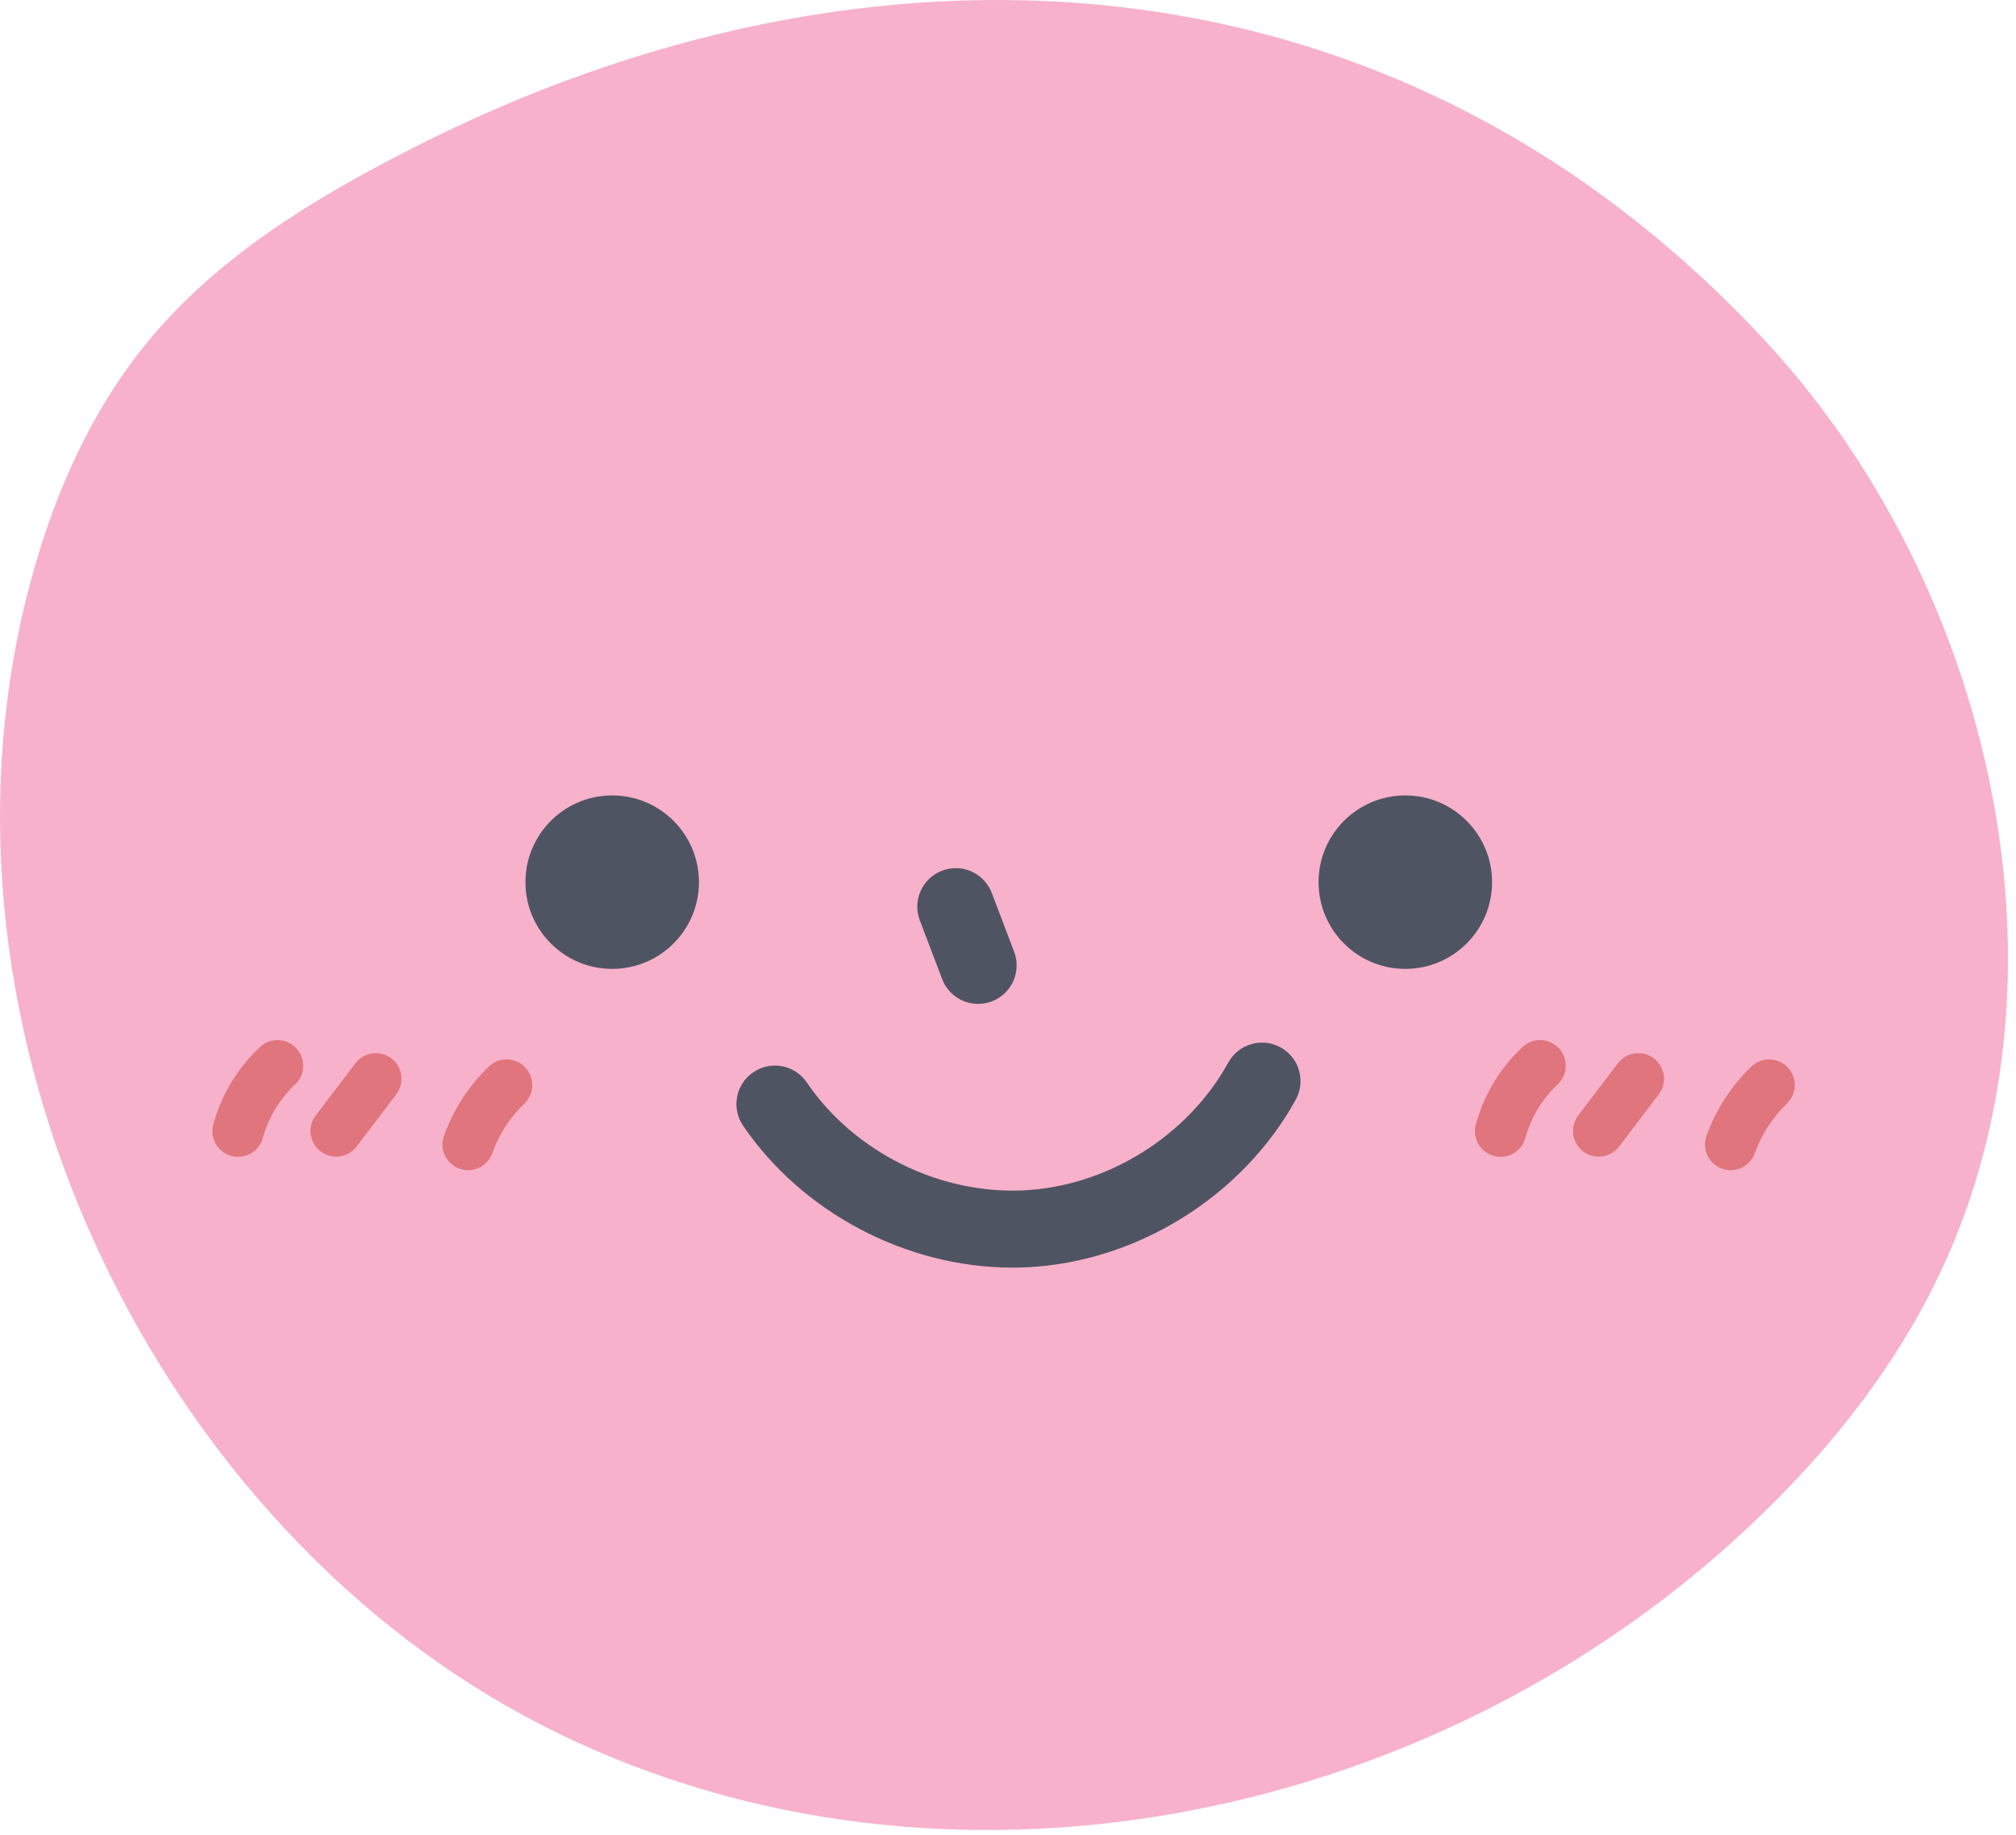
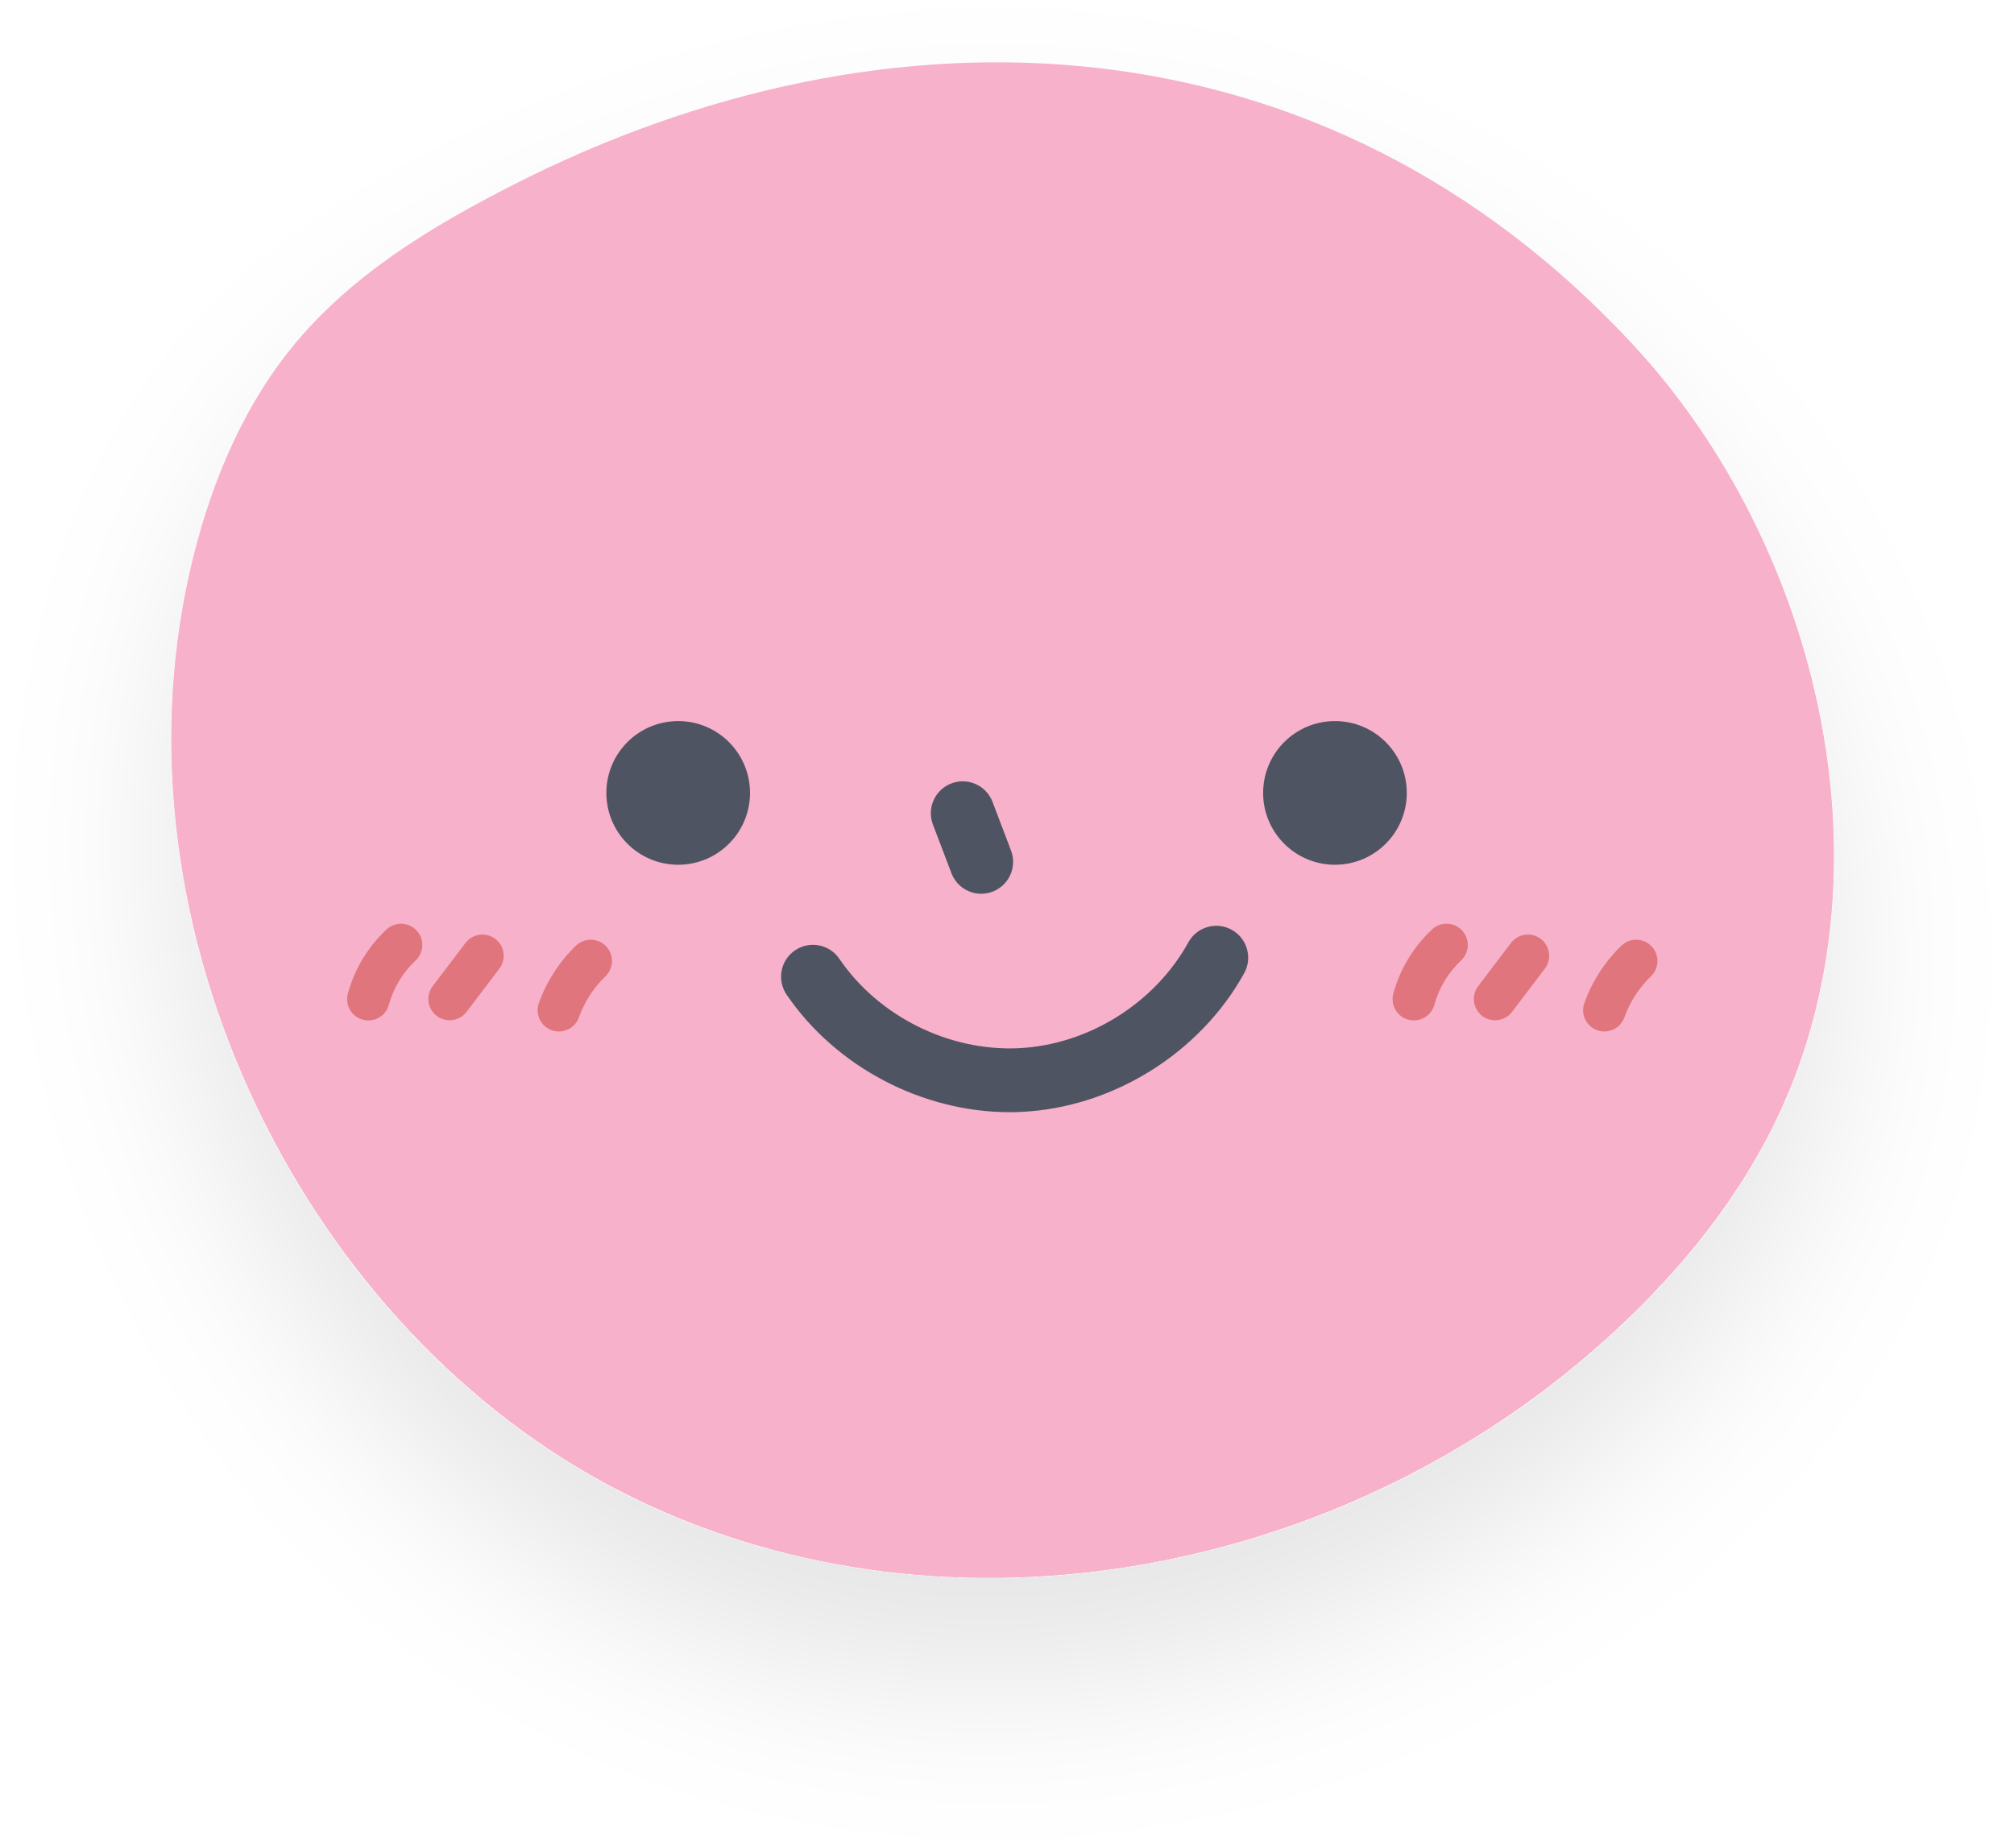
- <svg xmlns="http://www.w3.org/2000/svg" width="212" height="193" viewBox="0 0 212 193" fill="none">
-   <path d="M43.423 15.561C33.004 20.868 22.672 27.075 15.176 36.386C8.67 44.467 4.638 54.521 2.311 64.844C-7.966 110.431 17.06 160.97 56.947 181.432C96.834 201.893 147.547 192.931 181.491 162.784C190.24 155.013 198.058 145.88 203.385 135.193C219.287 103.297 209.498 61.568 185.612 35.83C146.307 -6.52 91.043 -8.697 43.423 15.561Z" fill="#F7B1CB" />
-   <path d="M64.378 101.907C69.416 101.907 73.5 97.823 73.5 92.785C73.5 87.746 69.416 83.662 64.378 83.662C59.34 83.662 55.255 87.746 55.255 92.785C55.255 97.823 59.34 101.907 64.378 101.907Z" fill="#4F5463" />
-   <path d="M147.781 101.907C152.82 101.907 156.904 97.823 156.904 92.785C156.904 87.746 152.82 83.662 147.781 83.662C142.743 83.662 138.659 87.746 138.659 92.785C138.659 97.823 142.743 101.907 147.781 101.907Z" fill="#4F5463" />
-   <path d="M99.076 102.98C99.691 104.596 101.228 105.59 102.861 105.59C103.339 105.59 103.826 105.505 104.3 105.324C106.389 104.529 107.439 102.191 106.644 100.101L104.295 93.923C103.501 91.833 101.166 90.783 99.072 91.577C96.982 92.371 95.932 94.71 96.726 96.8L99.076 102.98Z" fill="#4F5463" />
-   <path d="M134.665 110.163C132.708 109.084 130.244 109.799 129.166 111.757C124.897 119.509 116.427 124.788 107.587 125.205C98.741 125.605 89.817 121.163 84.838 113.847C83.581 111.998 81.062 111.52 79.213 112.778C77.365 114.036 76.887 116.554 78.145 118.403C84.39 127.581 95.378 133.328 106.469 133.328C106.969 133.328 107.469 133.317 107.968 133.293C119.558 132.747 130.662 125.826 136.259 115.662C137.338 113.704 136.624 111.242 134.665 110.163Z" fill="#4F5463" />
-   <path d="M25.036 121.678C24.802 121.678 24.564 121.647 24.327 121.582C22.888 121.191 22.039 119.708 22.431 118.27C23.28 115.149 24.978 112.332 27.342 110.123C28.43 109.105 30.139 109.163 31.157 110.253C32.174 111.343 32.116 113.051 31.027 114.068C29.42 115.57 28.217 117.565 27.639 119.686C27.312 120.888 26.224 121.678 25.036 121.678Z" fill="#E0757D" />
-   <path d="M35.349 121.657C34.78 121.657 34.206 121.477 33.718 121.107C32.531 120.206 32.3 118.512 33.201 117.325L37.37 111.837C38.273 110.651 39.965 110.421 41.152 111.32C42.339 112.222 42.57 113.916 41.669 115.103L37.5 120.59C36.969 121.289 36.164 121.657 35.349 121.657Z" fill="#E0757D" />
-   <path d="M49.228 123.081C48.927 123.081 48.622 123.031 48.322 122.925C46.918 122.424 46.185 120.88 46.685 119.476C47.664 116.727 49.295 114.204 51.401 112.181C52.477 111.148 54.185 111.184 55.217 112.258C56.25 113.333 56.216 115.042 55.141 116.075C53.636 117.52 52.47 119.323 51.771 121.287C51.377 122.392 50.337 123.081 49.228 123.081Z" fill="#E0757D" />
-   <path d="M157.802 121.678C157.568 121.678 157.33 121.647 157.093 121.582C155.654 121.191 154.805 119.708 155.197 118.27C156.045 115.149 157.744 112.332 160.108 110.123C161.196 109.105 162.905 109.163 163.923 110.253C164.94 111.343 164.882 113.051 163.793 114.068C162.186 115.57 160.982 117.565 160.405 119.686C160.078 120.888 158.99 121.678 157.802 121.678Z" fill="#E0757D" />
-   <path d="M168.115 121.657C167.546 121.657 166.972 121.477 166.484 121.107C165.297 120.206 165.065 118.512 165.967 117.325L170.136 111.837C171.038 110.651 172.731 110.421 173.918 111.32C175.105 112.222 175.336 113.916 174.435 115.103L170.266 120.59C169.735 121.289 168.93 121.657 168.115 121.657Z" fill="#E0757D" />
-   <path d="M181.994 123.081C181.693 123.081 181.388 123.031 181.088 122.925C179.684 122.424 178.951 120.88 179.451 119.476C180.43 116.727 182.061 114.204 184.166 112.181C185.243 111.148 186.951 111.184 187.983 112.258C189.016 113.333 188.981 115.042 187.907 116.075C186.402 117.52 185.236 119.323 184.537 121.287C184.143 122.392 183.103 123.081 181.994 123.081Z" fill="#E0757D" />
+ <svg xmlns="http://www.w3.org/2000/svg" width="97" height="89" viewBox="0 0 97 89" fill="none">
+   <g filter="url(#filter0_d_2_19968)">
+     <path d="M24.716 8.902C20.765 10.915 16.846 13.269 14.003 16.8C11.536 19.865 10.007 23.678 9.124 27.593C5.226 44.882 14.718 64.05 29.845 71.811C44.973 79.571 64.207 76.172 77.081 64.738C80.399 61.791 83.364 58.327 85.384 54.274C91.415 42.177 87.703 26.35 78.643 16.589C63.736 0.527 42.777 -0.298 24.716 8.902Z" fill="#F7B1CB" />
+     <path d="M32.664 41.65C34.574 41.65 36.123 40.101 36.123 38.19C36.123 36.279 34.574 34.73 32.664 34.73C30.753 34.73 29.204 36.279 29.204 38.19C29.204 40.101 30.753 41.65 32.664 41.65Z" fill="#4F5463" />
+     <path d="M64.296 41.65C66.206 41.65 67.755 40.101 67.755 38.19C67.755 36.279 66.206 34.73 64.296 34.73C62.385 34.73 60.836 36.279 60.836 38.19C60.836 40.101 62.385 41.65 64.296 41.65Z" fill="#4F5463" />
+     <path d="M45.824 42.057C46.057 42.669 46.64 43.047 47.259 43.047C47.44 43.047 47.625 43.014 47.805 42.946C48.597 42.644 48.995 41.757 48.694 40.965L47.803 38.621C47.502 37.829 46.616 37.431 45.822 37.732C45.029 38.033 44.631 38.92 44.932 39.713L45.824 42.057Z" fill="#4F5463" />
+     <path d="M59.321 44.781C58.579 44.371 57.644 44.643 57.235 45.386C55.616 48.326 52.404 50.328 49.051 50.486C45.697 50.638 42.312 48.953 40.424 46.178C39.947 45.477 38.991 45.295 38.29 45.773C37.589 46.25 37.408 47.205 37.885 47.906C40.254 51.387 44.421 53.567 48.627 53.567C48.817 53.567 49.007 53.562 49.196 53.553C53.592 53.346 57.803 50.721 59.926 46.867C60.335 46.124 60.064 45.19 59.321 44.781Z" fill="#4F5463" />
+     <path d="M17.743 49.148C17.654 49.148 17.564 49.136 17.474 49.112C16.928 48.963 16.606 48.401 16.755 47.855C17.077 46.672 17.721 45.603 18.617 44.766C19.03 44.38 19.678 44.402 20.064 44.815C20.45 45.228 20.428 45.876 20.015 46.262C19.405 46.831 18.949 47.588 18.73 48.393C18.606 48.848 18.194 49.148 17.743 49.148Z" fill="#E0757D" />
+     <path d="M21.654 49.14C21.438 49.14 21.221 49.072 21.036 48.932C20.585 48.59 20.497 47.947 20.839 47.497L22.42 45.416C22.763 44.966 23.405 44.879 23.855 45.22C24.305 45.562 24.393 46.204 24.051 46.654L22.47 48.735C22.268 49.001 21.963 49.14 21.654 49.14Z" fill="#E0757D" />
+     <path d="M26.918 49.68C26.804 49.68 26.688 49.661 26.574 49.621C26.042 49.431 25.764 48.846 25.953 48.313C26.325 47.27 26.943 46.314 27.742 45.546C28.15 45.154 28.798 45.168 29.189 45.575C29.581 45.983 29.568 46.631 29.16 47.023C28.59 47.571 28.147 48.255 27.882 49C27.733 49.419 27.338 49.68 26.918 49.68Z" fill="#E0757D" />
+     <path d="M68.096 49.148C68.007 49.148 67.917 49.136 67.827 49.112C67.281 48.963 66.96 48.401 67.108 47.855C67.43 46.672 68.074 45.603 68.971 44.766C69.383 44.38 70.031 44.402 70.418 44.815C70.803 45.228 70.781 45.876 70.368 46.262C69.759 46.831 69.302 47.588 69.083 48.393C68.959 48.848 68.547 49.148 68.096 49.148Z" fill="#E0757D" />
+     <path d="M72.007 49.14C71.792 49.14 71.574 49.072 71.389 48.932C70.939 48.59 70.851 47.947 71.193 47.497L72.774 45.416C73.116 44.966 73.758 44.879 74.208 45.22C74.658 45.562 74.746 46.204 74.404 46.654L72.823 48.735C72.622 49.001 72.316 49.14 72.007 49.14Z" fill="#E0757D" />
+     <path d="M77.271 49.68C77.157 49.68 77.041 49.661 76.928 49.621C76.395 49.431 76.117 48.846 76.307 48.313C76.678 47.27 77.297 46.314 78.095 45.546C78.504 45.154 79.151 45.168 79.543 45.575C79.934 45.983 79.921 46.631 79.514 47.023C78.943 47.571 78.501 48.255 78.236 49C78.086 49.419 77.692 49.68 77.271 49.68Z" fill="#E0757D" />
+   </g>
+   <defs>
+     <filter id="filter0_d_2_19968" x="0.247" y="0" width="96.083" height="89" filterUnits="userSpaceOnUse" color-interpolation-filters="sRGB">
+       <feFlood flood-opacity="0" result="BackgroundImageFix" />
+       <feColorMatrix in="SourceAlpha" type="matrix" values="0 0 0 0 0 0 0 0 0 0 0 0 0 0 0 0 0 0 127 0" result="hardAlpha" />
+       <feOffset dy="5" />
+       <feGaussianBlur stdDeviation="4" />
+       <feComposite in2="hardAlpha" operator="out" />
+       <feColorMatrix type="matrix" values="0 0 0 0 0 0 0 0 0 0 0 0 0 0 0 0 0 0 0.1 0" />
+       <feBlend mode="normal" in2="BackgroundImageFix" result="effect1_dropShadow_2_19968" />
+       <feBlend mode="normal" in="SourceGraphic" in2="effect1_dropShadow_2_19968" result="shape" />
+     </filter>
+   </defs>
</svg>
